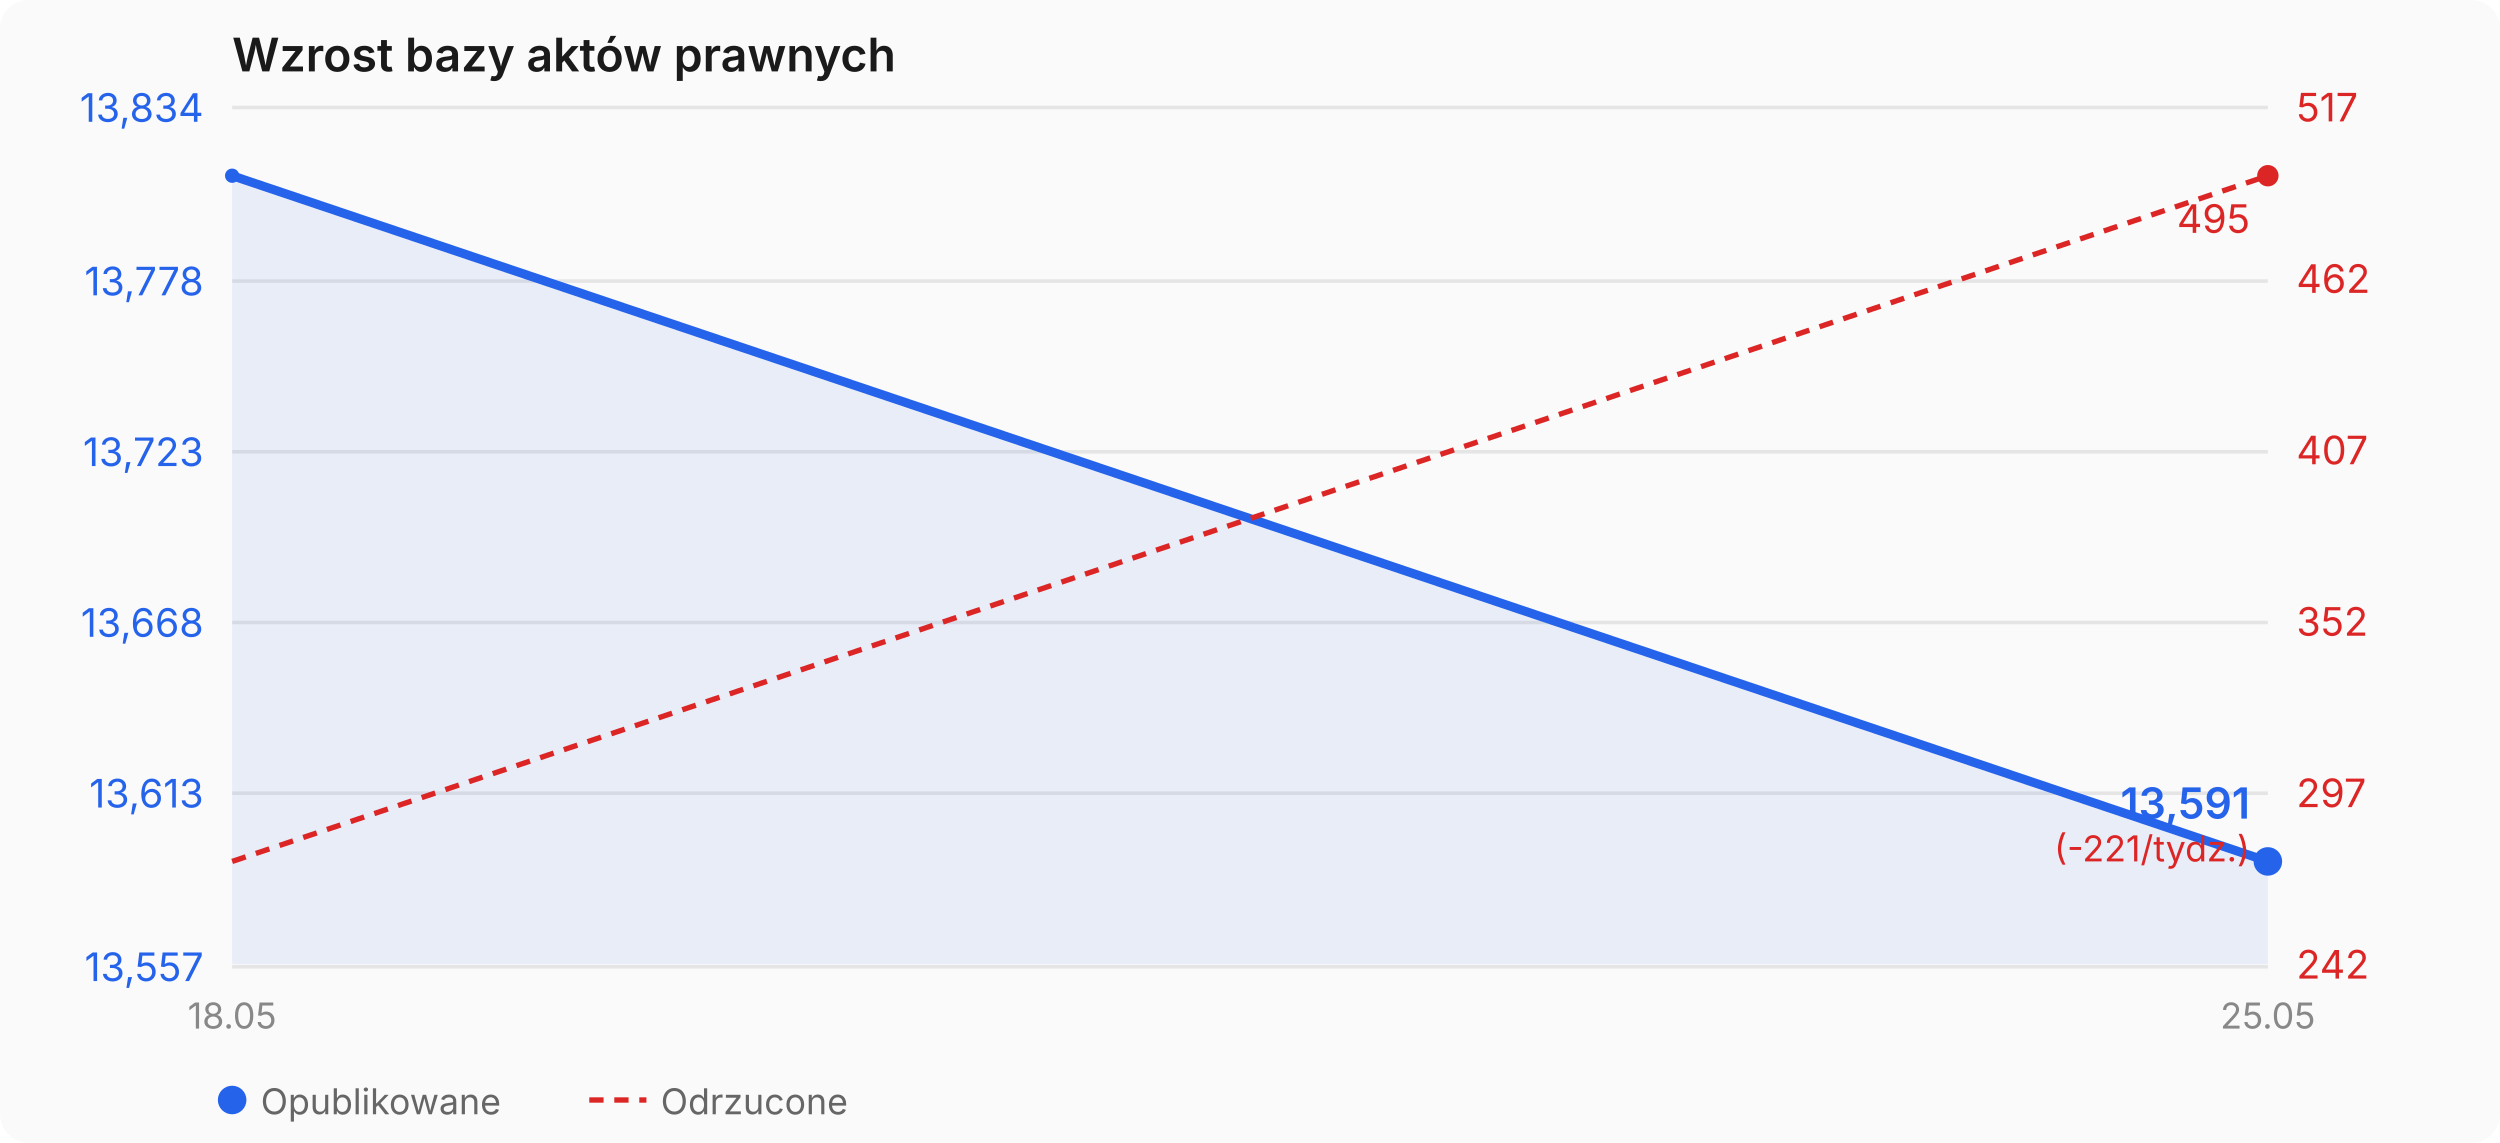
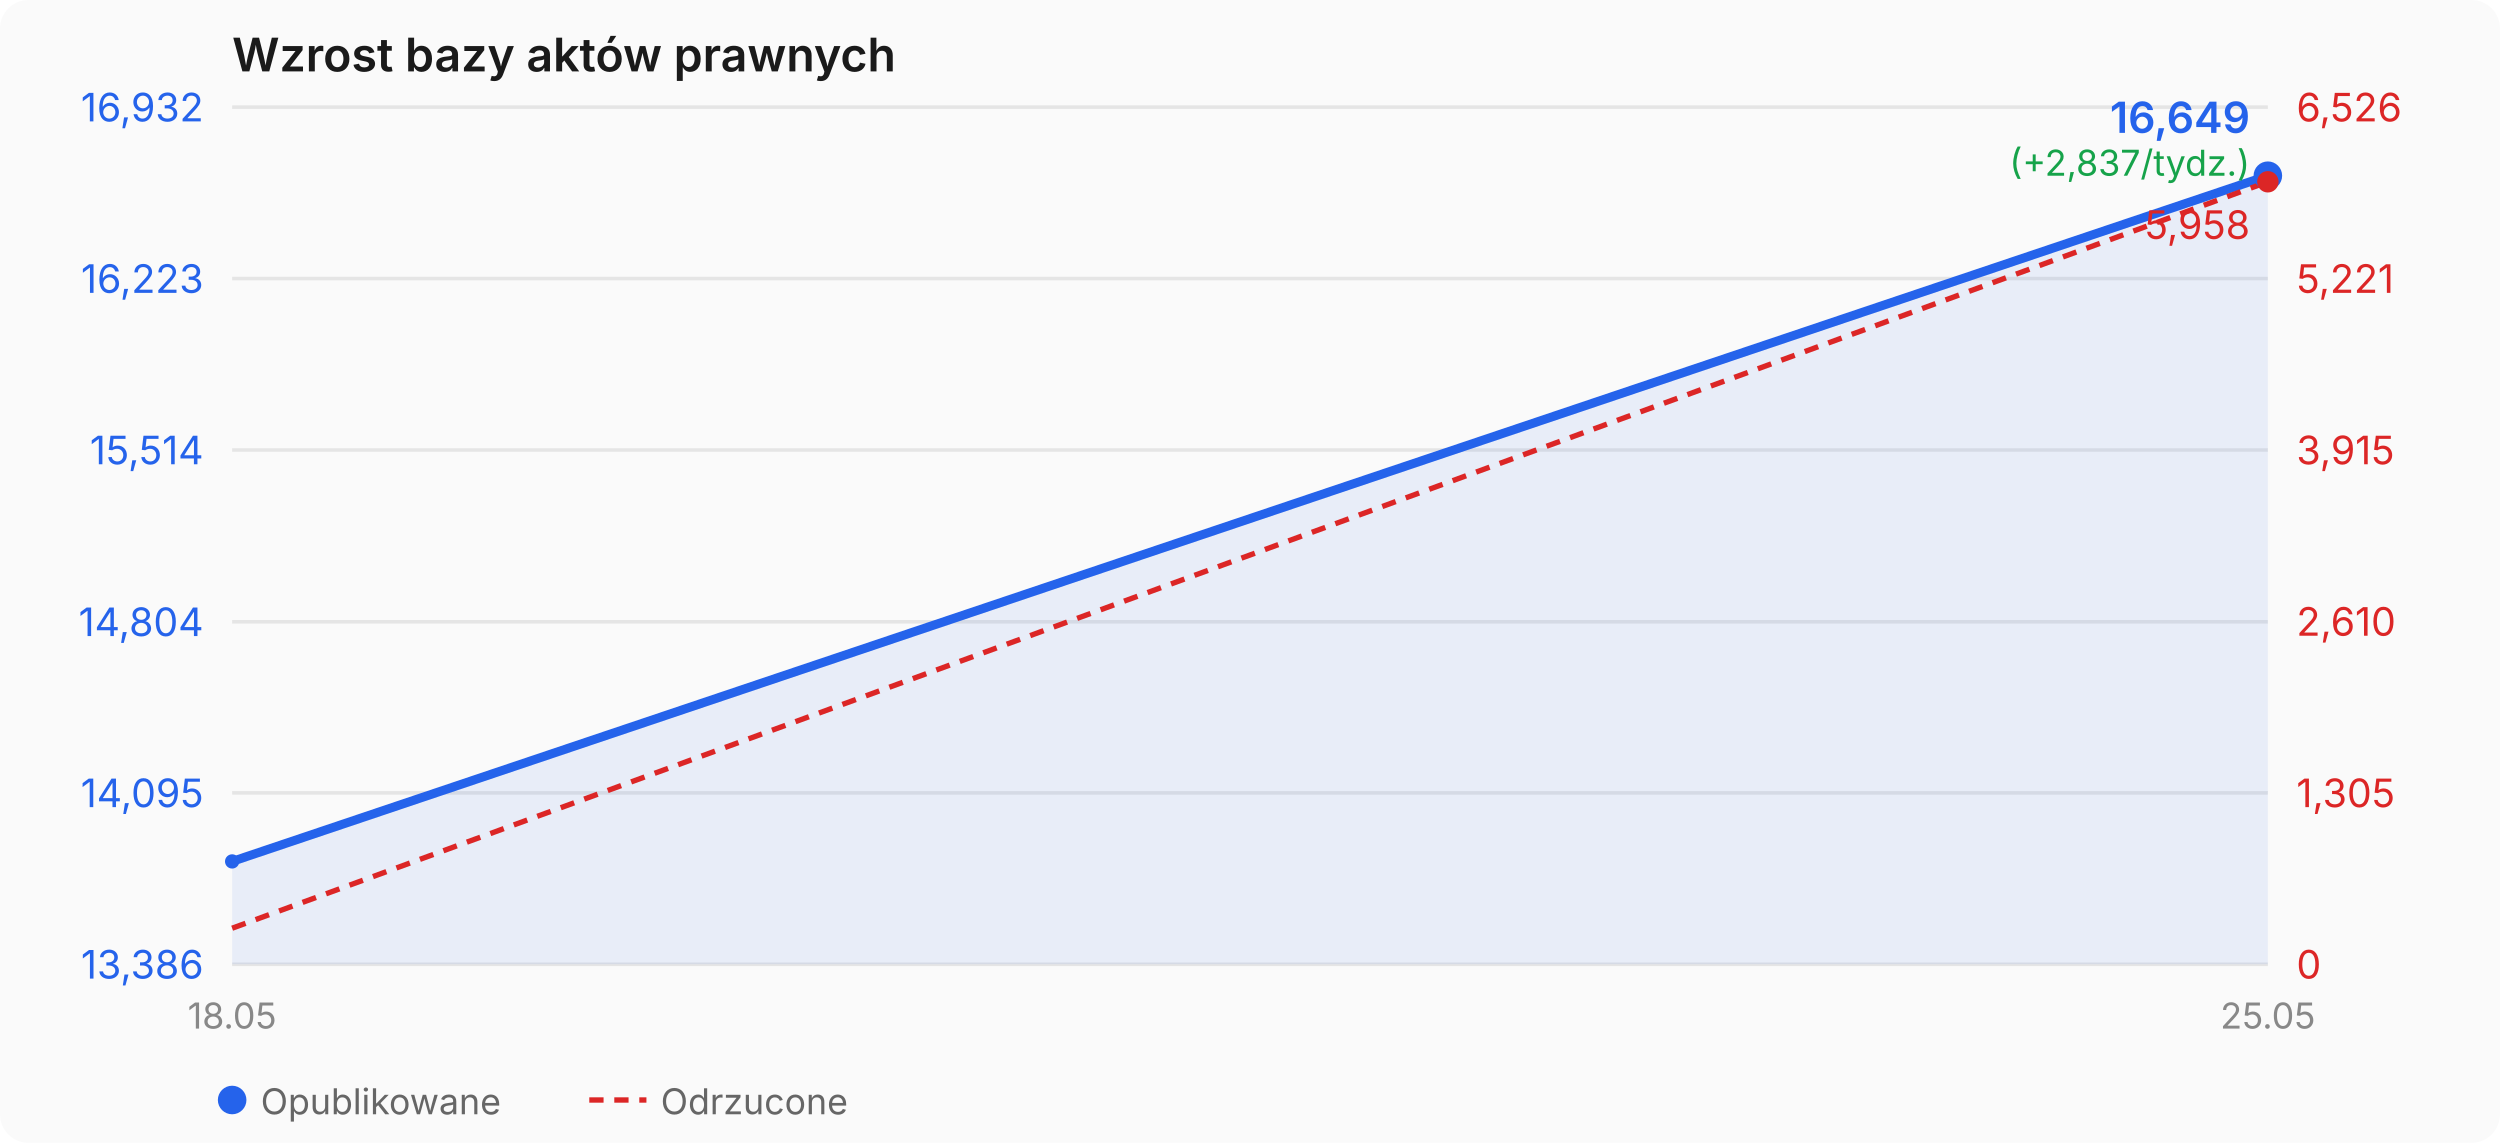
<svg xmlns="http://www.w3.org/2000/svg" viewBox="0 0 700 320" font-family="system-ui, -apple-system, sans-serif">
  <rect width="700" height="320" fill="#fafafa" rx="8" />
  <text x="65" y="20" font-size="13" font-weight="600" fill="#1a1a1a">Wzrost bazy aktów prawnych</text>
-   <line x1="65" y1="270.7" x2="635" y2="270.7" stroke="#e5e5e5" stroke-width="1" />
-   <line x1="65" y1="222.1" x2="635" y2="222.1" stroke="#e5e5e5" stroke-width="1" />
-   <line x1="65" y1="174.3" x2="635" y2="174.3" stroke="#e5e5e5" stroke-width="1" />
-   <line x1="65" y1="126.5" x2="635" y2="126.5" stroke="#e5e5e5" stroke-width="1" />
-   <line x1="65" y1="78.7" x2="635" y2="78.7" stroke="#e5e5e5" stroke-width="1" />
-   <line x1="65" y1="30.1" x2="635" y2="30.1" stroke="#e5e5e5" stroke-width="1" />
-   <text x="57" y="274.7" text-anchor="end" font-size="11" fill="#2563eb">13,557</text>
-   <text x="57" y="226.1" text-anchor="end" font-size="11" fill="#2563eb">13,613</text>
-   <text x="57" y="178.3" text-anchor="end" font-size="11" fill="#2563eb">13,668</text>
-   <text x="57" y="130.5" text-anchor="end" font-size="11" fill="#2563eb">13,723</text>
-   <text x="57" y="82.7" text-anchor="end" font-size="11" fill="#2563eb">13,778</text>
-   <text x="57" y="34.1" text-anchor="end" font-size="11" fill="#2563eb">13,834</text>
-   <text x="643" y="274.0" text-anchor="start" font-size="11" fill="#dc2626">242</text>
-   <text x="643" y="226.0" text-anchor="start" font-size="11" fill="#dc2626">297</text>
-   <text x="643" y="178.0" text-anchor="start" font-size="11" fill="#dc2626">352</text>
-   <text x="643" y="130.0" text-anchor="start" font-size="11" fill="#dc2626">407</text>
-   <text x="643" y="82.0" text-anchor="start" font-size="11" fill="#dc2626">462</text>
-   <text x="643" y="34.0" text-anchor="start" font-size="11" fill="#dc2626">517</text>
-   <polygon points="65.0,270.0 65.0,49.2 635.0,241.2 635.0,270.0" fill="#2563eb" fill-opacity="0.08" />
-   <polyline points="65.0,49.2 635.0,241.2" fill="none" stroke="#2563eb" stroke-width="2.5" stroke-linejoin="round" />
-   <polyline points="65.0,241.2 635.0,49.2" fill="none" stroke="#dc2626" stroke-width="1.5" stroke-dasharray="4,3" stroke-linejoin="round" />
-   <circle cx="65.0" cy="49.2" r="2" fill="#2563eb" />
-   <circle cx="635.0" cy="241.2" r="4" fill="#2563eb" />
-   <circle cx="635.0" cy="49.2" r="3" fill="#dc2626" />
-   <text x="630.0" y="229.2" text-anchor="end" font-size="12" font-weight="600" fill="#2563eb">13,591</text>
-   <text x="630.0" y="241.2" text-anchor="end" font-size="10" fill="#dc2626">(-221/tydz.)</text>
-   <text x="630.0" y="65.2" text-anchor="end" font-size="11" fill="#dc2626">495</text>
+   <line x1="65" y1="270.0" x2="635" y2="270.0" stroke="#e5e5e5" stroke-width="1" />
+   <line x1="65" y1="222.0" x2="635" y2="222.0" stroke="#e5e5e5" stroke-width="1" />
+   <line x1="65" y1="174.1" x2="635" y2="174.1" stroke="#e5e5e5" stroke-width="1" />
+   <line x1="65" y1="126.0" x2="635" y2="126.0" stroke="#e5e5e5" stroke-width="1" />
+   <line x1="65" y1="78.0" x2="635" y2="78.0" stroke="#e5e5e5" stroke-width="1" />
+   <line x1="65" y1="30.0" x2="635" y2="30.0" stroke="#e5e5e5" stroke-width="1" />
+   <text x="57" y="274.0" text-anchor="end" font-size="11" fill="#2563eb">13,386</text>
+   <text x="57" y="226.0" text-anchor="end" font-size="11" fill="#2563eb">14,095</text>
+   <text x="57" y="178.1" text-anchor="end" font-size="11" fill="#2563eb">14,804</text>
+   <text x="57" y="130.0" text-anchor="end" font-size="11" fill="#2563eb">15,514</text>
+   <text x="57" y="82.0" text-anchor="end" font-size="11" fill="#2563eb">16,223</text>
+   <text x="57" y="34.0" text-anchor="end" font-size="11" fill="#2563eb">16,932</text>
+   <text x="643" y="274.0" text-anchor="start" font-size="11" fill="#dc2626">0</text>
+   <text x="643" y="226.0" text-anchor="start" font-size="11" fill="#dc2626">1,305</text>
+   <text x="643" y="178.0" text-anchor="start" font-size="11" fill="#dc2626">2,610</text>
+   <text x="643" y="130.0" text-anchor="start" font-size="11" fill="#dc2626">3,915</text>
+   <text x="643" y="82.0" text-anchor="start" font-size="11" fill="#dc2626">5,221</text>
+   <text x="643" y="34.0" text-anchor="start" font-size="11" fill="#dc2626">6,526</text>
+   <polygon points="65.0,270.0 65.0,241.2 635.0,49.2 635.0,270.0" fill="#2563eb" fill-opacity="0.08" />
+   <polyline points="65.0,241.2 635.0,49.2" fill="none" stroke="#2563eb" stroke-width="2.5" stroke-linejoin="round" />
+   <polyline points="65.0,259.9 635.0,50.9" fill="none" stroke="#dc2626" stroke-width="1.5" stroke-dasharray="4,3" stroke-linejoin="round" />
+   <circle cx="65.0" cy="241.2" r="2" fill="#2563eb" />
+   <circle cx="635.0" cy="49.2" r="4" fill="#2563eb" />
+   <circle cx="635.0" cy="50.9" r="3" fill="#dc2626" />
+   <text x="630.0" y="37.2" text-anchor="end" font-size="12" font-weight="600" fill="#2563eb">16,649</text>
+   <text x="630.0" y="49.2" text-anchor="end" font-size="10" fill="#16a34a">(+2,837/tydz.)</text>
+   <text x="630.0" y="66.9" text-anchor="end" font-size="11" fill="#dc2626">5,958</text>
  <text x="65.0" y="288" text-anchor="middle" font-size="10" fill="#888">18.05</text>
  <text x="635.0" y="288" text-anchor="middle" font-size="10" fill="#888">25.05</text>
  <circle cx="65" cy="308" r="4" fill="#2563eb" />
  <text x="73" y="312" font-size="10" fill="#666">Opublikowane</text>
  <line x1="165" y1="308" x2="181" y2="308" stroke="#dc2626" stroke-width="1.5" stroke-dasharray="4,3" />
  <text x="185" y="312" font-size="10" fill="#666">Odrzucone</text>
</svg>
